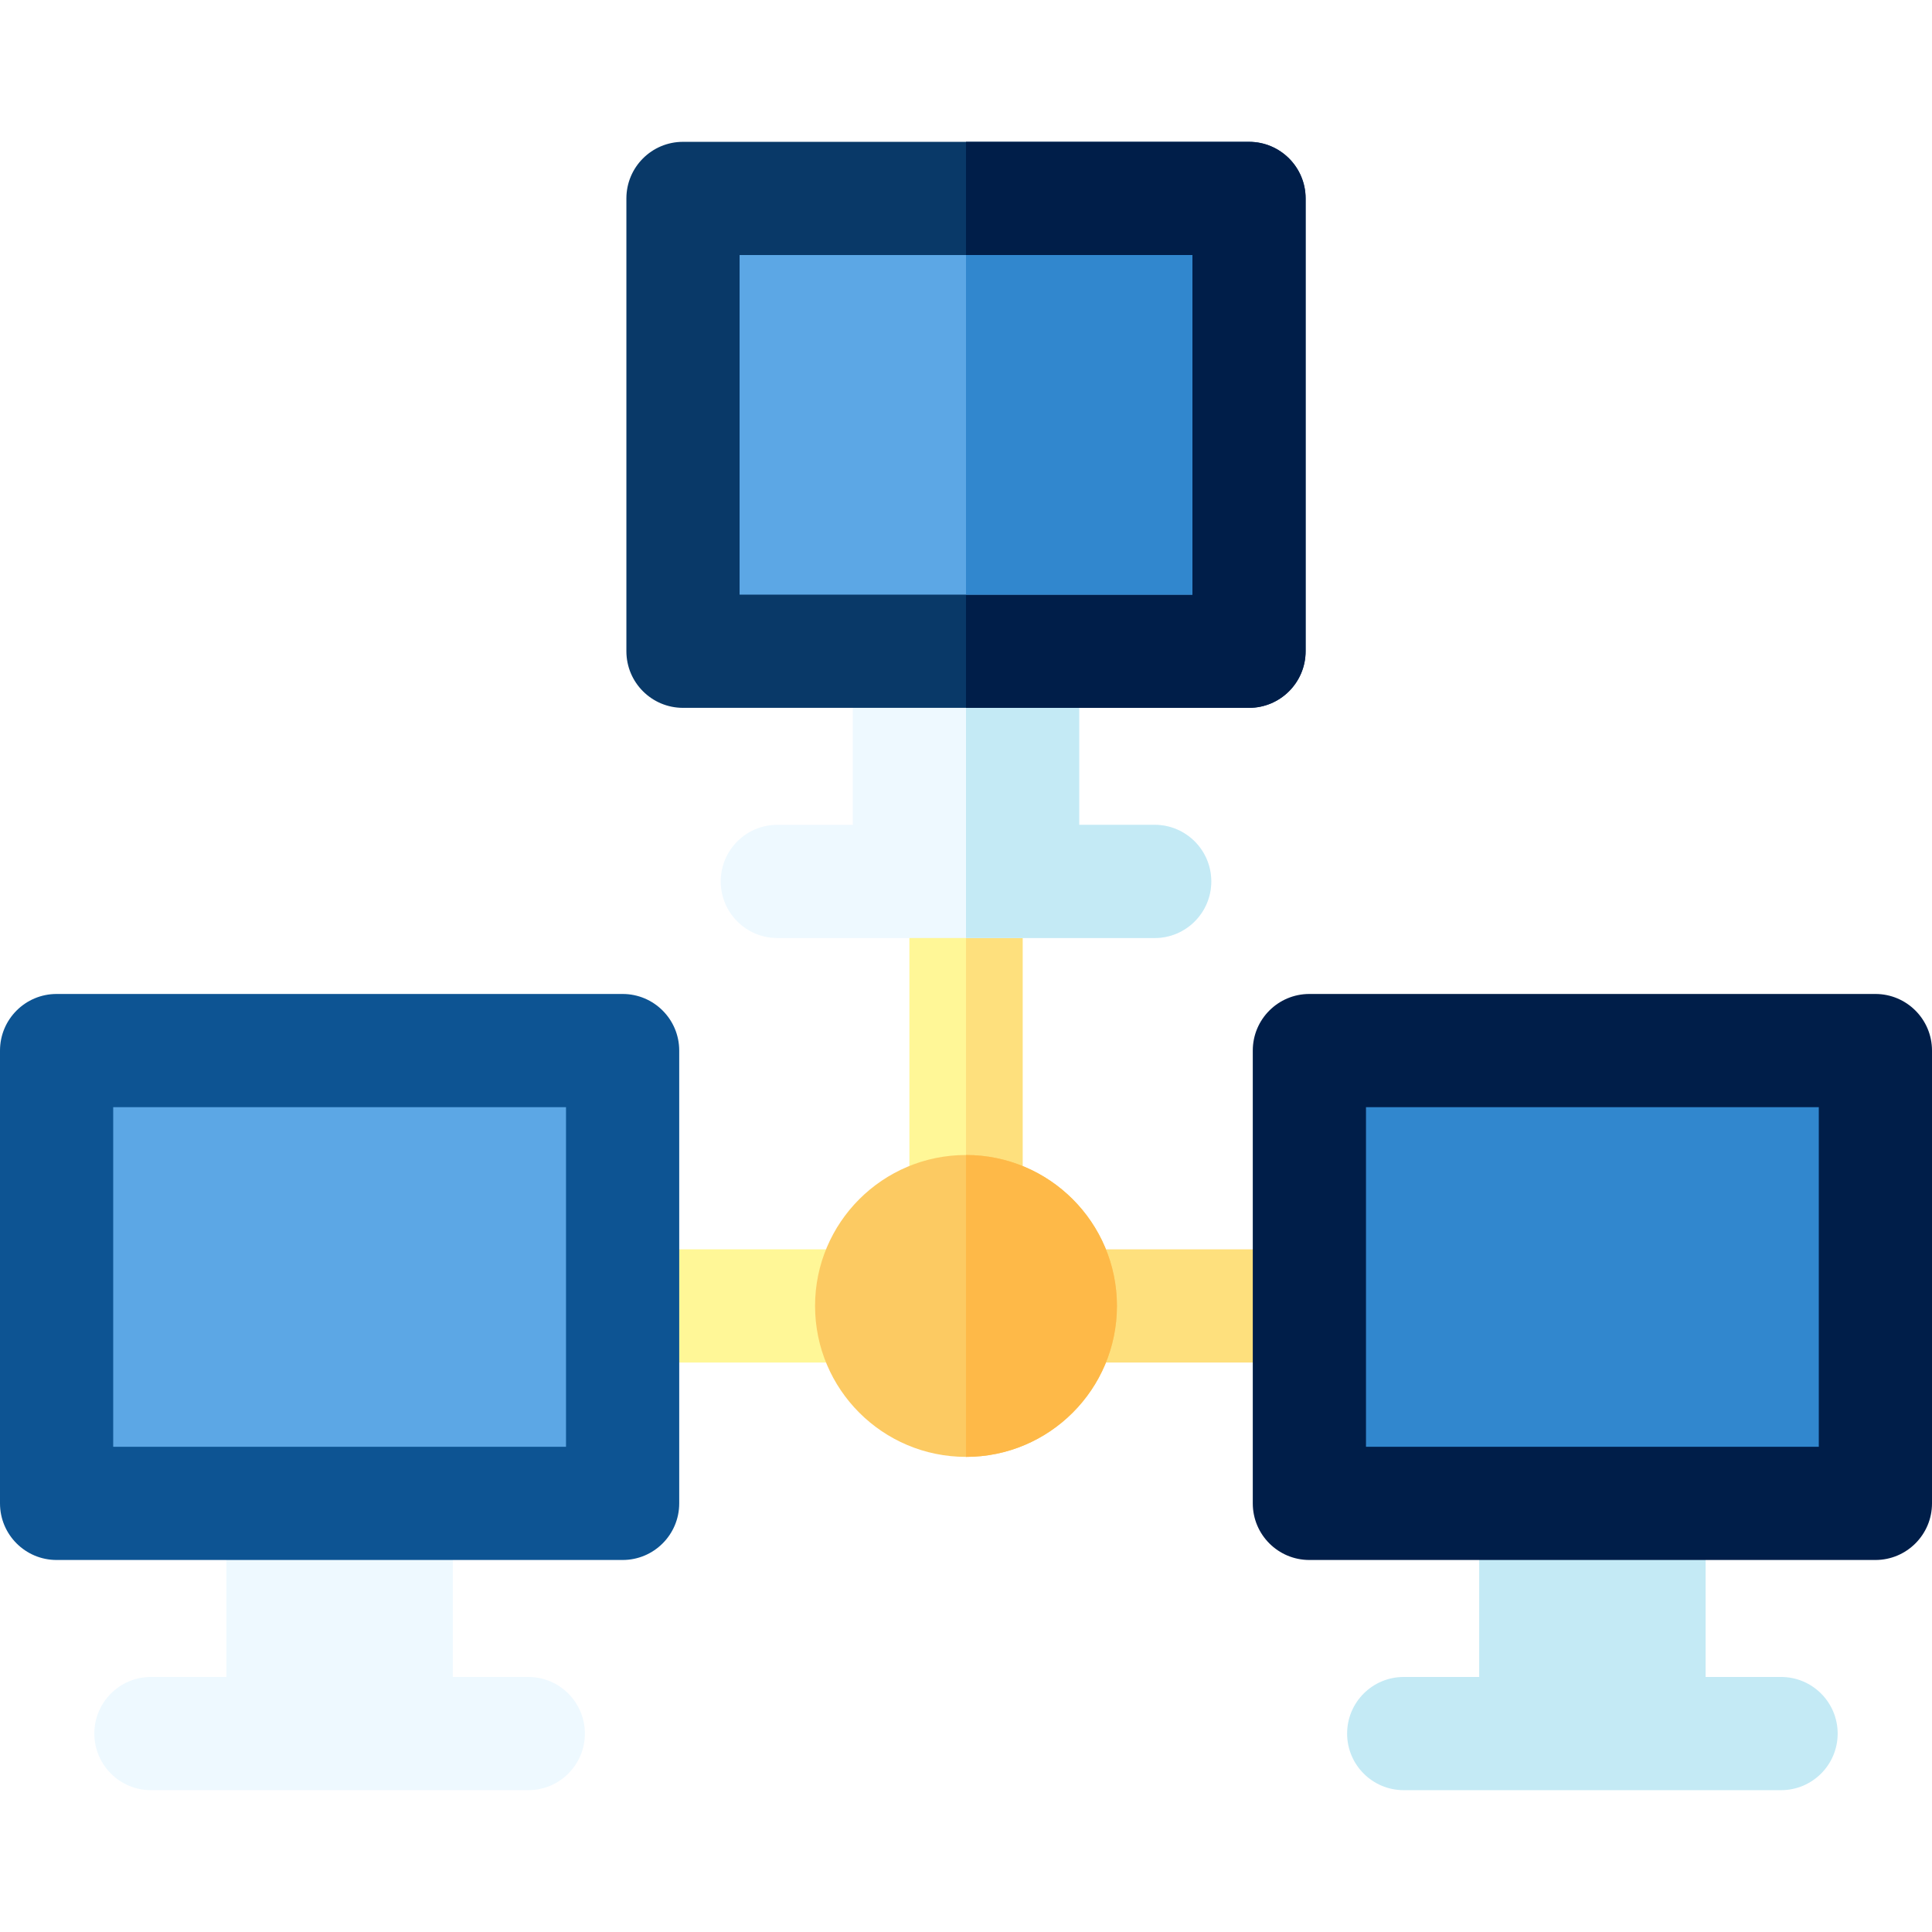
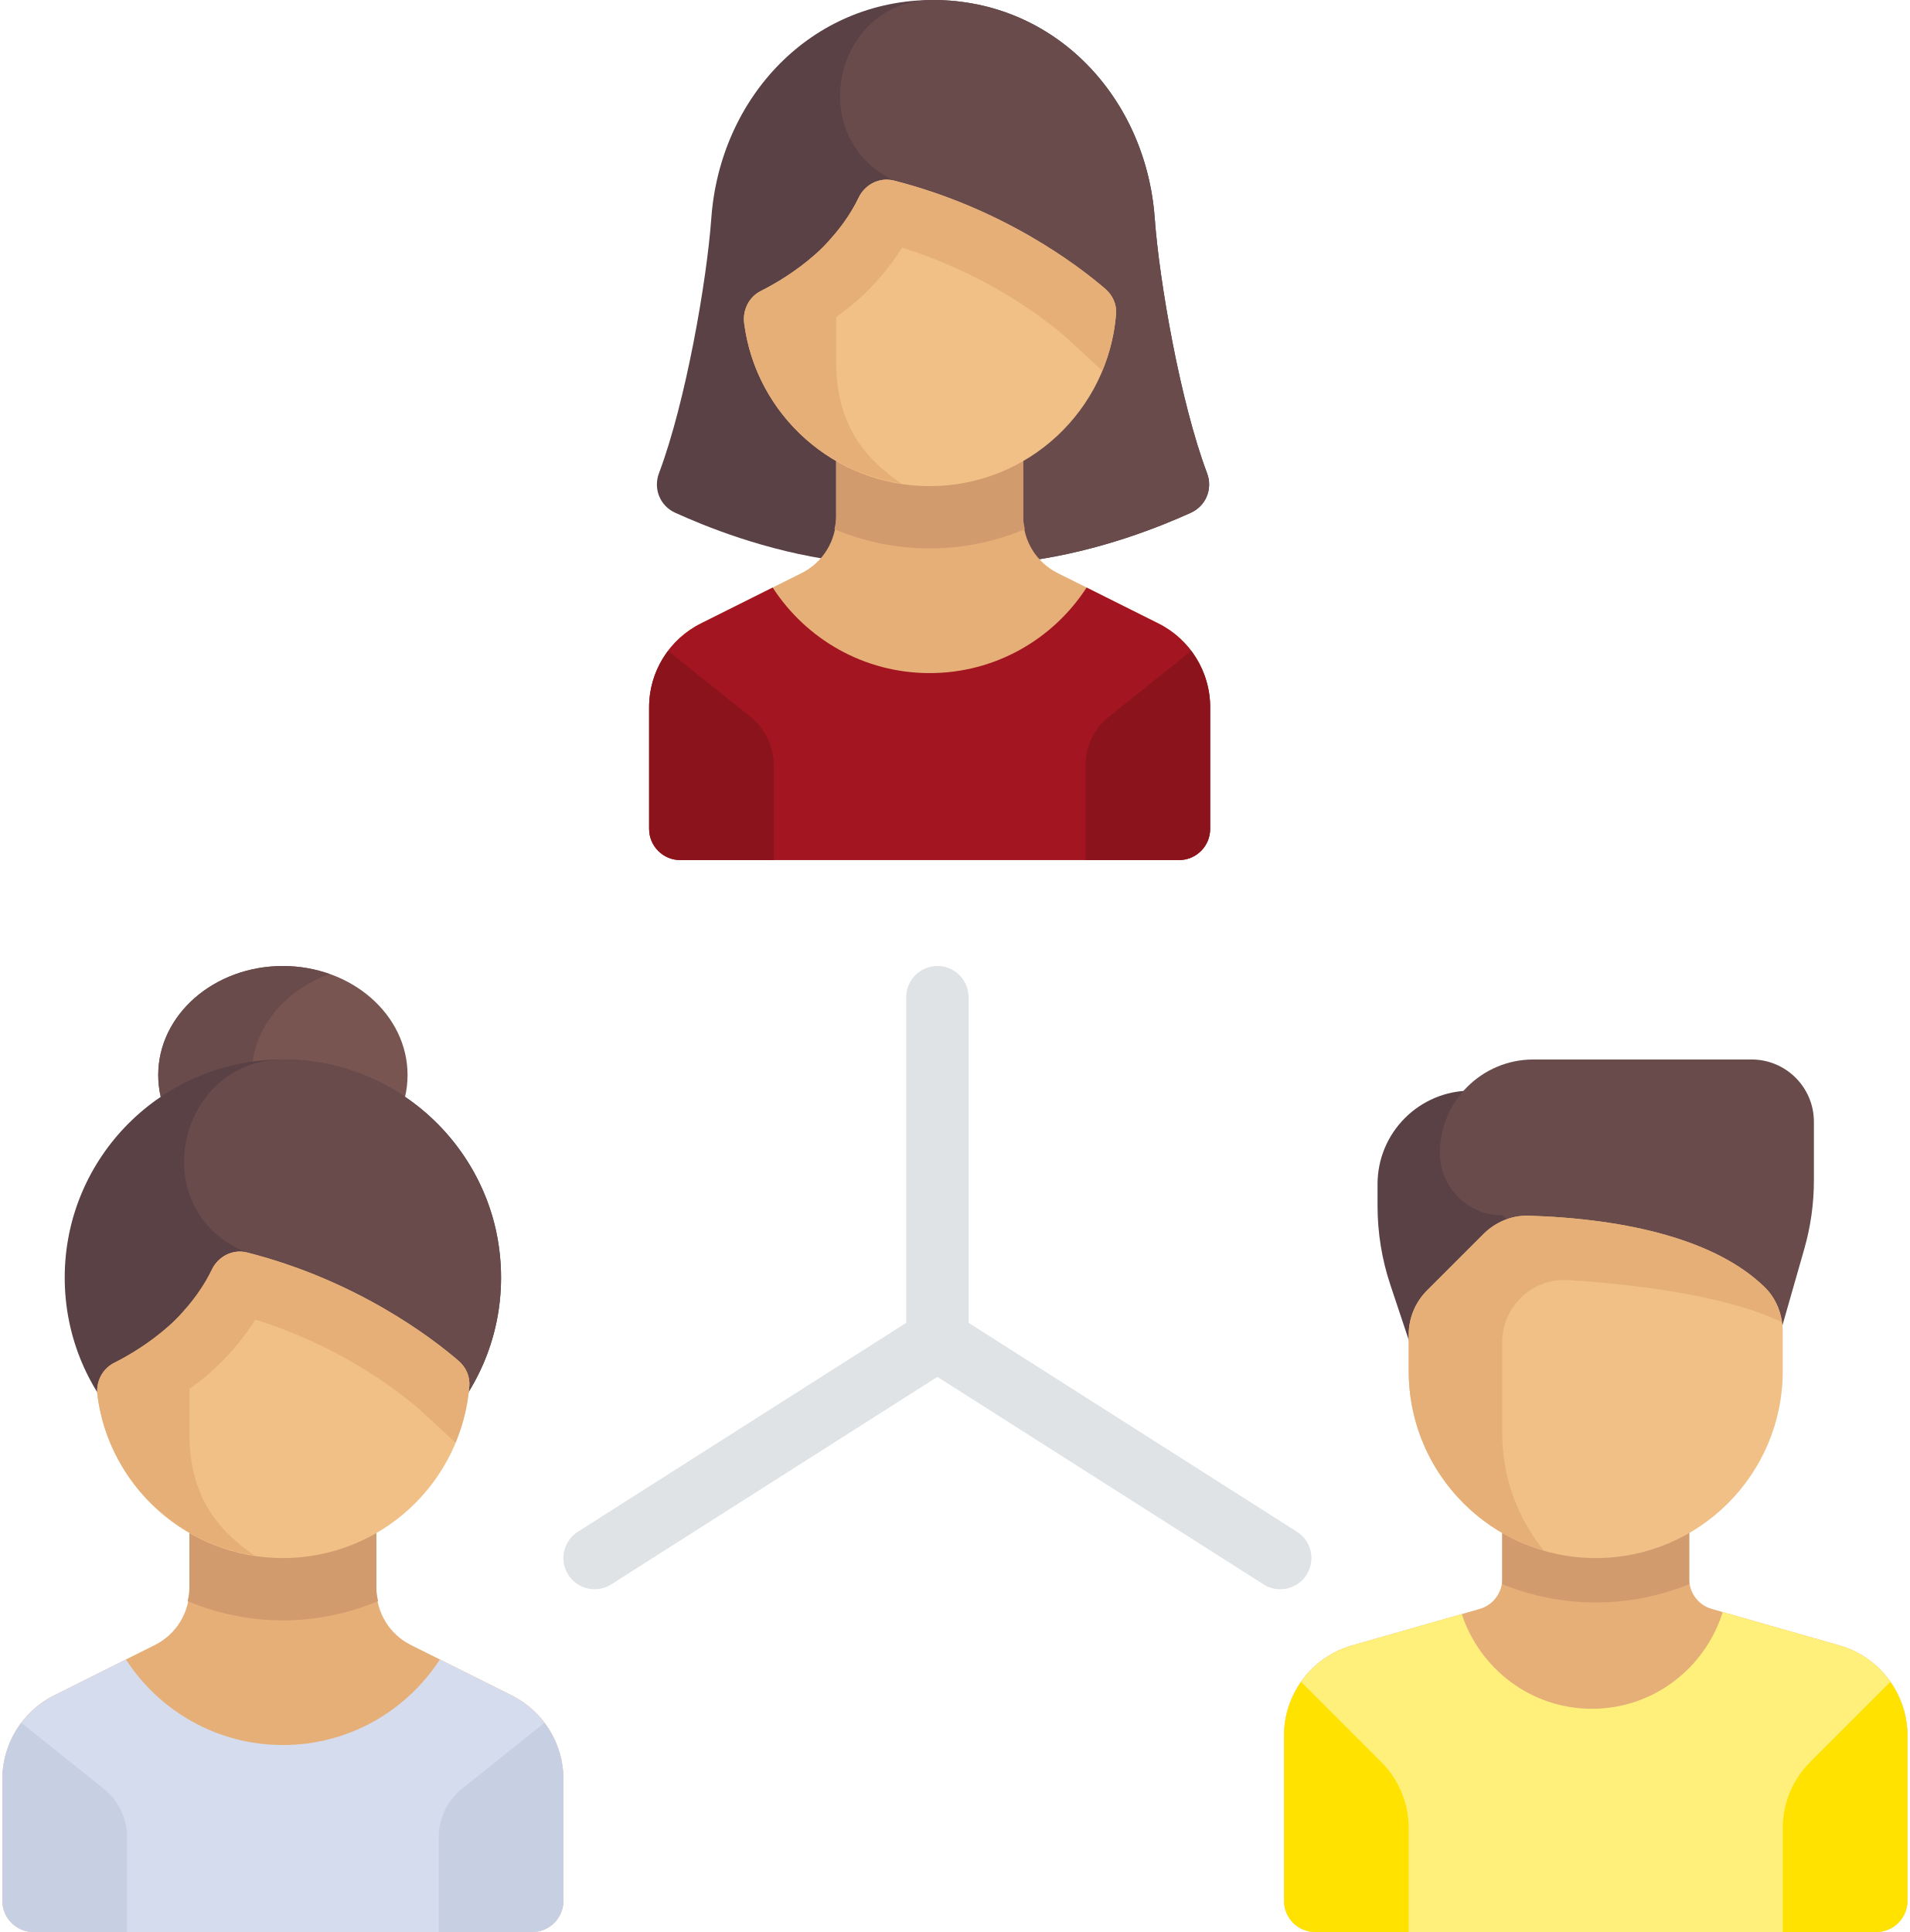
- <svg xmlns="http://www.w3.org/2000/svg" id="Capa_1" enable-background="new 0 0 512 512" height="512" viewBox="0 0 512 512" width="512">
-   <g>
-     <path d="m241 243.587h30v67.5h-30z" fill="#fff797" />
-     <path d="m256 243.587h15v67.5h-15z" fill="#fee07d" />
-     <g>
-       <path d="m175 331.087h46v30h-46z" fill="#fff797" />
+ <svg xmlns="http://www.w3.org/2000/svg" width="506px" height="512px" viewBox="0 0 506 512" version="1.1">
+   <g id="Page-1" stroke="none" stroke-width="1" fill="none" fill-rule="evenodd">
+     <g id="Artboard" transform="translate(-756, -191)" fill-rule="nonzero">
+       <g id="teamwork" transform="translate(756, 191)">
+         <path d="M487.404,436.061 L453.556,426.391 C450.011,425.378 447.566,422.138 447.566,418.451 L447.566,404.646 L398.018,404.646 L398.018,418.45 C398.018,422.137 395.574,425.377 392.029,426.39 L358.18,436.061 C347.544,439.1 340.212,448.821 340.212,459.882 L340.212,503.742 C340.212,508.303 343.909,512 348.47,512 L497.115,512 C501.676,512 505.373,508.303 505.373,503.742 L505.373,459.882 C505.373,448.821 498.04,439.1 487.404,436.061 Z" id="Path" fill="#E6AF78" />
+         <path d="M487.404,436.061 L456.449,427.217 C451.804,442.028 438.134,452.847 421.79,452.847 C405.639,452.847 392.097,442.283 387.295,427.743 L358.18,436.062 C347.544,439.101 340.212,448.822 340.212,459.883 L340.212,503.743 C340.212,508.303 343.909,512.001 348.47,512.001 L497.115,512.001 C501.675,512.001 505.373,508.303 505.373,503.743 L505.373,459.883 C505.373,448.821 498.04,439.1 487.404,436.061 Z" id="Path" fill="#FFF07C" />
+         <path d="M364.986,313.806 L364.986,319.601 C364.986,326.702 366.131,333.756 368.376,340.492 L381.502,379.87 L406.276,379.87 L406.276,289.031 L389.76,289.031 C376.078,289.032 364.986,300.124 364.986,313.806 Z" id="Path" fill="#5A4146" />
+         <path d="M478.057,330.961 L464.083,379.871 L398.018,322.065 C388.896,322.065 381.502,314.67 381.502,305.549 L381.502,305.549 C381.502,291.867 392.594,280.775 406.276,280.775 L464.082,280.775 C473.204,280.775 480.598,288.17 480.598,297.291 L480.598,312.813 C480.599,318.95 479.743,325.059 478.057,330.961 Z" id="Path" fill="#694B4B" />
+         <path d="M398.018,419.815 C405.677,422.927 414.029,424.679 422.792,424.679 C431.555,424.679 439.907,422.927 447.566,419.815 L447.566,404.646 L398.018,404.646 L398.018,419.815 L398.018,419.815 Z" id="Path" fill="#D29B6E" />
+         <path d="M422.792,412.903 L422.792,412.903 C395.427,412.903 373.244,390.719 373.244,363.355 L373.244,353.68 C373.244,349.3 374.984,345.099 378.081,342.001 L393.056,327.026 C396.227,323.855 400.563,322.032 405.045,322.173 C431.443,323.006 454.809,328.661 467.582,341.136 C470.709,344.19 472.341,348.462 472.341,352.832 L472.341,363.355 C472.341,390.72 450.157,412.903 422.792,412.903 Z" id="Path" fill="#F0C087" />
+         <path d="M398.018,355.729 C398.018,346.203 406.018,338.631 415.525,339.237 C432.196,340.301 456.934,343.087 472.111,350.387 C471.616,346.903 470.119,343.614 467.582,341.136 C454.809,328.661 431.443,323.006 405.045,322.173 L405.044,322.173 L405.043,322.173 C400.562,322.032 396.225,323.856 393.055,327.026 L378.081,342 C374.983,345.097 373.243,349.298 373.243,353.679 L373.243,363.354 C373.243,385.95 388.384,404.975 409.063,410.933 C402.18,402.441 398.018,391.661 398.018,379.87 L398.018,355.729 L398.018,355.729 Z" id="Path" fill="#E6AF78" />
+         <g id="Group" transform="translate(340, 445)" fill="#FFE200">
+           <path d="M33.244,39.489 C33.244,32.918 30.634,26.617 25.988,21.971 L4.731,0.714 C1.89,4.775 0.212,9.664 0.212,14.883 L0.212,58.743 C0.212,63.304 3.909,67.001 8.47,67.001 L33.244,67.001 L33.244,39.489 L33.244,39.489 Z" id="Path" />
+           <path d="M132.341,39.489 C132.341,32.918 134.951,26.617 139.597,21.971 L160.854,0.714 C163.695,4.775 165.373,9.664 165.373,14.883 L165.373,58.743 C165.373,63.304 161.676,67.001 157.115,67.001 L132.341,67.001 L132.341,39.489 Z" id="Path" />
+         </g>
+         <ellipse id="Oval" fill="#785550" cx="74.952" cy="284.9" rx="33.03" ry="28.903" />
+         <path d="M66.694,284.903 C66.694,272.779 75.243,262.435 87.339,258.143 C83.508,256.784 79.339,256 74.952,256 C56.709,256 41.92,268.941 41.92,284.903 C41.92,300.865 56.709,313.806 74.952,313.806 C79.34,313.806 83.508,313.022 87.339,311.663 C75.243,307.371 66.694,297.027 66.694,284.903 Z" id="Path" fill="#694B4B" />
+         <path d="M135.579,449.297 L108.855,435.936 C103.259,433.138 99.724,427.418 99.725,421.162 L99.727,396.387 L50.177,396.387 L50.177,421.163 C50.177,427.419 46.643,433.137 41.047,435.935 L14.323,449.297 C5.93,453.494 0.628,462.072 0.628,471.455 L0.628,503.741 C0.628,508.301 4.325,511.999 8.886,511.999 L141.015,511.999 C145.576,511.999 149.273,508.301 149.273,503.741 L149.273,471.456 C149.273,462.073 143.972,453.494 135.579,449.297 Z" id="Path" fill="#E6AF78" />
+         <path d="M74.952,429.419 C83.844,429.419 92.361,427.586 100.169,424.323 C99.964,423.282 99.725,422.247 99.725,421.162 L99.727,396.387 L50.177,396.387 L50.177,421.163 C50.177,422.254 49.938,423.294 49.731,424.339 C57.544,427.585 66.057,429.419 74.952,429.419 Z" id="Path" fill="#D29B6E" />
+         <path d="M135.579,449.297 L116.541,439.778 C107.713,453.41 92.402,462.451 74.952,462.451 C57.502,462.451 42.19,453.41 33.362,439.777 L14.324,449.297 C5.931,453.494 0.629,462.072 0.629,471.456 L0.629,503.742 C0.629,508.303 4.326,512 8.887,512 L141.016,512 C145.577,512 149.274,508.303 149.274,503.742 L149.274,471.457 C149.274,462.073 143.972,453.494 135.579,449.297 Z" id="Path" fill="#D5DCED" />
+         <circle id="Oval" fill="#5A4146" cx="74.952" cy="338.58" r="57.806" />
+         <path d="M132.216,330.567 C129.039,307.01 110.991,287.316 87.78,282.191 C83.546,281.256 79.378,280.801 75.312,280.775 C47.617,280.603 38.369,318.843 63.266,330.974 C64.605,331.626 65.453,331.919 65.453,331.919 L94.22,384 C94.22,384 101.885,384.524 109.616,384.762 C125.598,372.745 135.201,352.702 132.216,330.567 Z" id="Path" fill="#694B4B" />
+         <path d="M74.952,412.903 L74.952,412.903 C49.76,412.903 28.96,394.103 25.815,369.768 C25.359,366.243 27.054,362.785 30.228,361.184 C34.03,359.266 39.555,356.032 44.845,351.312 C50.736,346.056 54.192,340.513 56.144,336.444 C57.825,332.94 61.689,330.958 65.455,331.919 C94.531,339.335 114.326,354.462 121.508,360.638 C123.436,362.296 124.547,364.741 124.349,367.277 C122.348,392.808 100.997,412.903 74.952,412.903 Z" id="Path" fill="#F0C087" />
+         <path d="M121.507,360.638 C114.326,354.462 94.53,339.335 65.454,331.919 C61.688,330.958 57.824,332.94 56.143,336.444 C54.665,339.526 52.222,343.452 48.597,347.46 C48.596,347.47 48.593,347.478 48.592,347.488 C47.467,348.763 46.269,350.041 44.845,351.313 C39.555,356.034 34.03,359.267 30.228,361.185 C27.054,362.786 25.36,366.244 25.815,369.77 C28.64,391.625 45.742,408.89 67.44,412.208 C57.553,405.482 50.178,396.363 50.178,379.873 L50.178,368.097 C52.054,366.712 53.943,365.331 55.841,363.637 C60.431,359.541 64.438,354.804 67.651,349.704 C89.894,356.645 104.974,368.206 110.691,373.122 C112.256,374.494 116.14,378.074 120.684,382.337 C122.639,377.632 123.932,372.584 124.347,367.279 C124.546,364.741 123.435,362.296 121.507,360.638 Z" id="Path" fill="#E6AF78" />
+         <g id="Group" transform="translate(0, 456)" fill="#C7CFE2">
+           <path d="M5.663,0.57 C2.482,4.791 0.629,9.971 0.629,15.457 L0.629,47.743 C0.629,52.304 4.326,56.001 8.887,56.001 L33.661,56.001 L33.661,30.907 C33.661,25.89 31.38,21.144 27.462,18.01 L5.663,0.57 Z" id="Path" />
+           <path d="M144.24,0.57 C147.421,4.791 149.274,9.971 149.274,15.457 L149.274,47.743 C149.274,52.304 145.577,56.001 141.016,56.001 L116.242,56.001 L116.242,30.907 C116.242,25.89 118.523,21.144 122.441,18.01 L144.24,0.57 Z" id="Path" />
+         </g>
+         <path d="M319.811,125.382 C312.754,106.684 307.157,74.541 305.948,57.806 C303.648,25.961 279.649,0 247.208,0 C214.767,0 190.767,25.961 188.467,57.806 C187.258,74.54 181.661,106.684 174.604,125.382 C173.049,129.504 174.844,134.049 178.903,135.889 C186.465,139.316 202.588,146.03 222.033,148.645 L272.382,148.645 C291.736,146.024 307.972,139.306 315.512,135.889 C319.57,134.049 321.366,129.504 319.811,125.382 Z" id="Path" fill="#5A4146" />
+         <path d="M315.512,135.889 C319.57,134.049 321.366,129.504 319.81,125.382 C312.754,106.684 307.156,74.541 305.948,57.806 C303.649,25.961 279.649,0 247.208,0 C247.126,0 247.045,0 246.963,0 C222.07,0.101 213.273,34.05 234.702,46.717 C235.989,47.478 236.814,47.844 236.814,47.844 L255.583,148.644 L272.382,148.644 C291.736,146.024 307.972,139.306 315.512,135.889 Z" id="Path" fill="#694B4B" />
+         <path d="M306.939,165.224 L280.215,151.863 C274.619,149.065 271.084,143.345 271.085,137.089 L271.086,112.314 L221.538,112.314 L221.538,137.09 C221.538,143.346 218.004,149.064 212.408,151.862 L185.684,165.224 C177.291,169.421 171.989,177.999 171.989,187.382 L171.989,219.668 C171.989,224.228 175.686,227.926 180.247,227.926 L312.376,227.926 C316.937,227.926 320.634,224.228 320.634,219.668 L320.634,187.383 C320.634,177.999 315.332,169.421 306.939,165.224 Z" id="Path" fill="#E6AF78" />
+         <path d="M246.312,145.346 C255.204,145.346 263.721,143.513 271.529,140.25 C271.324,139.209 271.085,138.174 271.085,137.089 L271.086,112.314 L221.538,112.314 L221.538,137.09 C221.538,138.181 221.299,139.221 221.092,140.266 C228.904,143.512 237.417,145.346 246.312,145.346 Z" id="Path" fill="#D29B6E" />
+         <path d="M306.939,165.224 L287.901,155.705 C279.073,169.337 263.762,178.378 246.312,178.378 C228.862,178.378 213.55,169.337 204.722,155.704 L185.684,165.224 C177.291,169.421 171.989,177.999 171.989,187.383 L171.989,219.669 C171.989,224.23 175.686,227.927 180.247,227.927 L312.376,227.927 C316.937,227.927 320.634,224.23 320.634,219.669 L320.634,187.384 C320.634,177.999 315.332,169.421 306.939,165.224 Z" id="Path" fill="#A31621" />
+         <path d="M246.312,128.83 L246.312,128.83 C221.12,128.83 200.32,110.03 197.175,85.695 C196.719,82.17 198.414,78.712 201.588,77.111 C205.39,75.193 210.915,71.959 216.205,67.239 C222.096,61.983 225.552,56.44 227.504,52.371 C229.185,48.867 233.049,46.885 236.815,47.846 C265.891,55.262 285.686,70.389 292.868,76.565 C294.796,78.223 295.907,80.668 295.709,83.204 C293.708,108.735 272.356,128.83 246.312,128.83 Z" id="Path" fill="#F0C087" />
+         <path d="M292.866,76.564 C285.685,70.388 265.889,55.261 236.813,47.845 C233.047,46.884 229.183,48.866 227.502,52.37 C226.024,55.452 223.581,59.378 219.956,63.386 C219.955,63.396 219.952,63.404 219.951,63.414 C218.826,64.689 217.628,65.967 216.204,67.239 C210.914,71.96 205.389,75.193 201.587,77.111 C198.413,78.712 196.719,82.17 197.174,85.696 C199.999,107.551 217.101,124.816 238.799,128.134 C228.912,121.408 221.537,112.289 221.537,95.799 L221.537,84.022 C223.413,82.637 225.302,81.256 227.2,79.562 C231.79,75.466 235.797,70.729 239.01,65.629 C261.253,72.57 276.333,84.131 282.05,89.047 C283.615,90.419 287.499,93.999 292.043,98.262 C293.998,93.557 295.291,88.509 295.706,83.204 C295.906,80.668 294.795,78.222 292.866,76.564 Z" id="Path" fill="#E6AF78" />
+         <g id="Group" transform="translate(171, 172)" fill="#8B131C">
+           <path d="M6.023,0.496 C2.842,4.717 0.989,9.897 0.989,15.383 L0.989,47.669 C0.989,52.23 4.686,55.927 9.247,55.927 L34.021,55.927 L34.021,30.833 C34.021,25.816 31.74,21.07 27.822,17.936 L6.023,0.496 Z" id="Path" />
+           <path d="M144.6,0.496 C147.781,4.717 149.634,9.897 149.634,15.383 L149.634,47.669 C149.634,52.23 145.937,55.927 141.376,55.927 L116.602,55.927 L116.602,30.833 C116.602,25.816 118.883,21.07 122.801,17.936 L144.6,0.496 Z" id="Path" />
+         </g>
+         <path d="M343.645,405.935 L256.629,350.561 L256.629,264.258 C256.629,259.698 252.935,256 248.371,256 C243.807,256 240.113,259.698 240.113,264.258 L240.113,350.561 L153.097,405.935 C149.25,408.383 148.113,413.487 150.565,417.338 C153.009,421.181 158.105,422.318 161.968,419.87 L248.371,364.886 L334.774,419.87 C336.153,420.745 337.685,421.161 339.201,421.161 C341.927,421.161 344.604,419.809 346.177,417.337 C348.629,413.488 347.492,408.383 343.645,405.935 Z" id="Path" fill="#DFE3E6" />
+       </g>
    </g>
-     <g>
-       <path d="m291 331.087h46v30h-46z" fill="#fee07d" />
-     </g>
-     <path d="m306 218.587h-20v-36h-60v36h-20c-8.284 0-15 6.716-15 15s6.716 15 15 15h100c8.284 0 15-6.716 15-15s-6.716-15-15-15z" fill="#eef9ff" />
-     <path d="m306 218.587h-20v-36h-30v66h50c8.28 0 15-6.72 15-15s-6.72-15-15-15z" fill="#c4eaf5" />
-     <path d="m331 37.587h-150c-8.284 0-15 6.716-15 15v120c0 8.284 6.716 15 15 15h150c8.284 0 15-6.716 15-15v-120c0-8.284-6.716-15-15-15z" fill="#093968" />
-     <path d="m346 52.587v120c0 8.28-6.72 15-15 15h-75v-150h75c8.28 0 15 6.72 15 15z" fill="#001e49" />
-     <path d="m196 67.587h120v90h-120z" fill="#5ca7e5" />
-     <path d="m256 67.587h60v90h-60z" fill="#3187ce" />
-     <g>
-       <path d="m140 444.413h-20v-36h-60v36h-20c-8.284 0-15 6.716-15 15s6.716 15 15 15h100c8.284 0 15-6.716 15-15s-6.716-15-15-15z" fill="#eef9ff" />
-       <path d="m165 263.412h-150c-8.284 0-15 6.716-15 15v120c0 8.284 6.716 15 15 15h150c8.284 0 15-6.716 15-15v-120c0-8.284-6.716-15-15-15z" fill="#0d5493" />
-       <path d="m30 293.412h120v90h-120z" fill="#5ca7e5" />
-     </g>
-     <g>
-       <path d="m472 444.413h-20v-36h-60v36h-20c-8.284 0-15 6.716-15 15s6.716 15 15 15h100c8.284 0 15-6.716 15-15s-6.716-15-15-15z" fill="#c4eaf5" />
-       <path d="m497 263.412h-150c-8.284 0-15 6.716-15 15v120c0 8.284 6.716 15 15 15h150c8.284 0 15-6.716 15-15v-120c0-8.284-6.716-15-15-15z" fill="#001e49" />
-       <path d="m362 293.412h120v90h-120z" fill="#3187ce" />
-     </g>
-     <circle cx="256" cy="346.087" fill="#fcca62" r="40" />
-     <path d="m296 346.09c0 22.05-17.94 40-40 40v-80c22.06 0 40 17.94 40 40z" fill="#feb948" />
  </g>
</svg>
